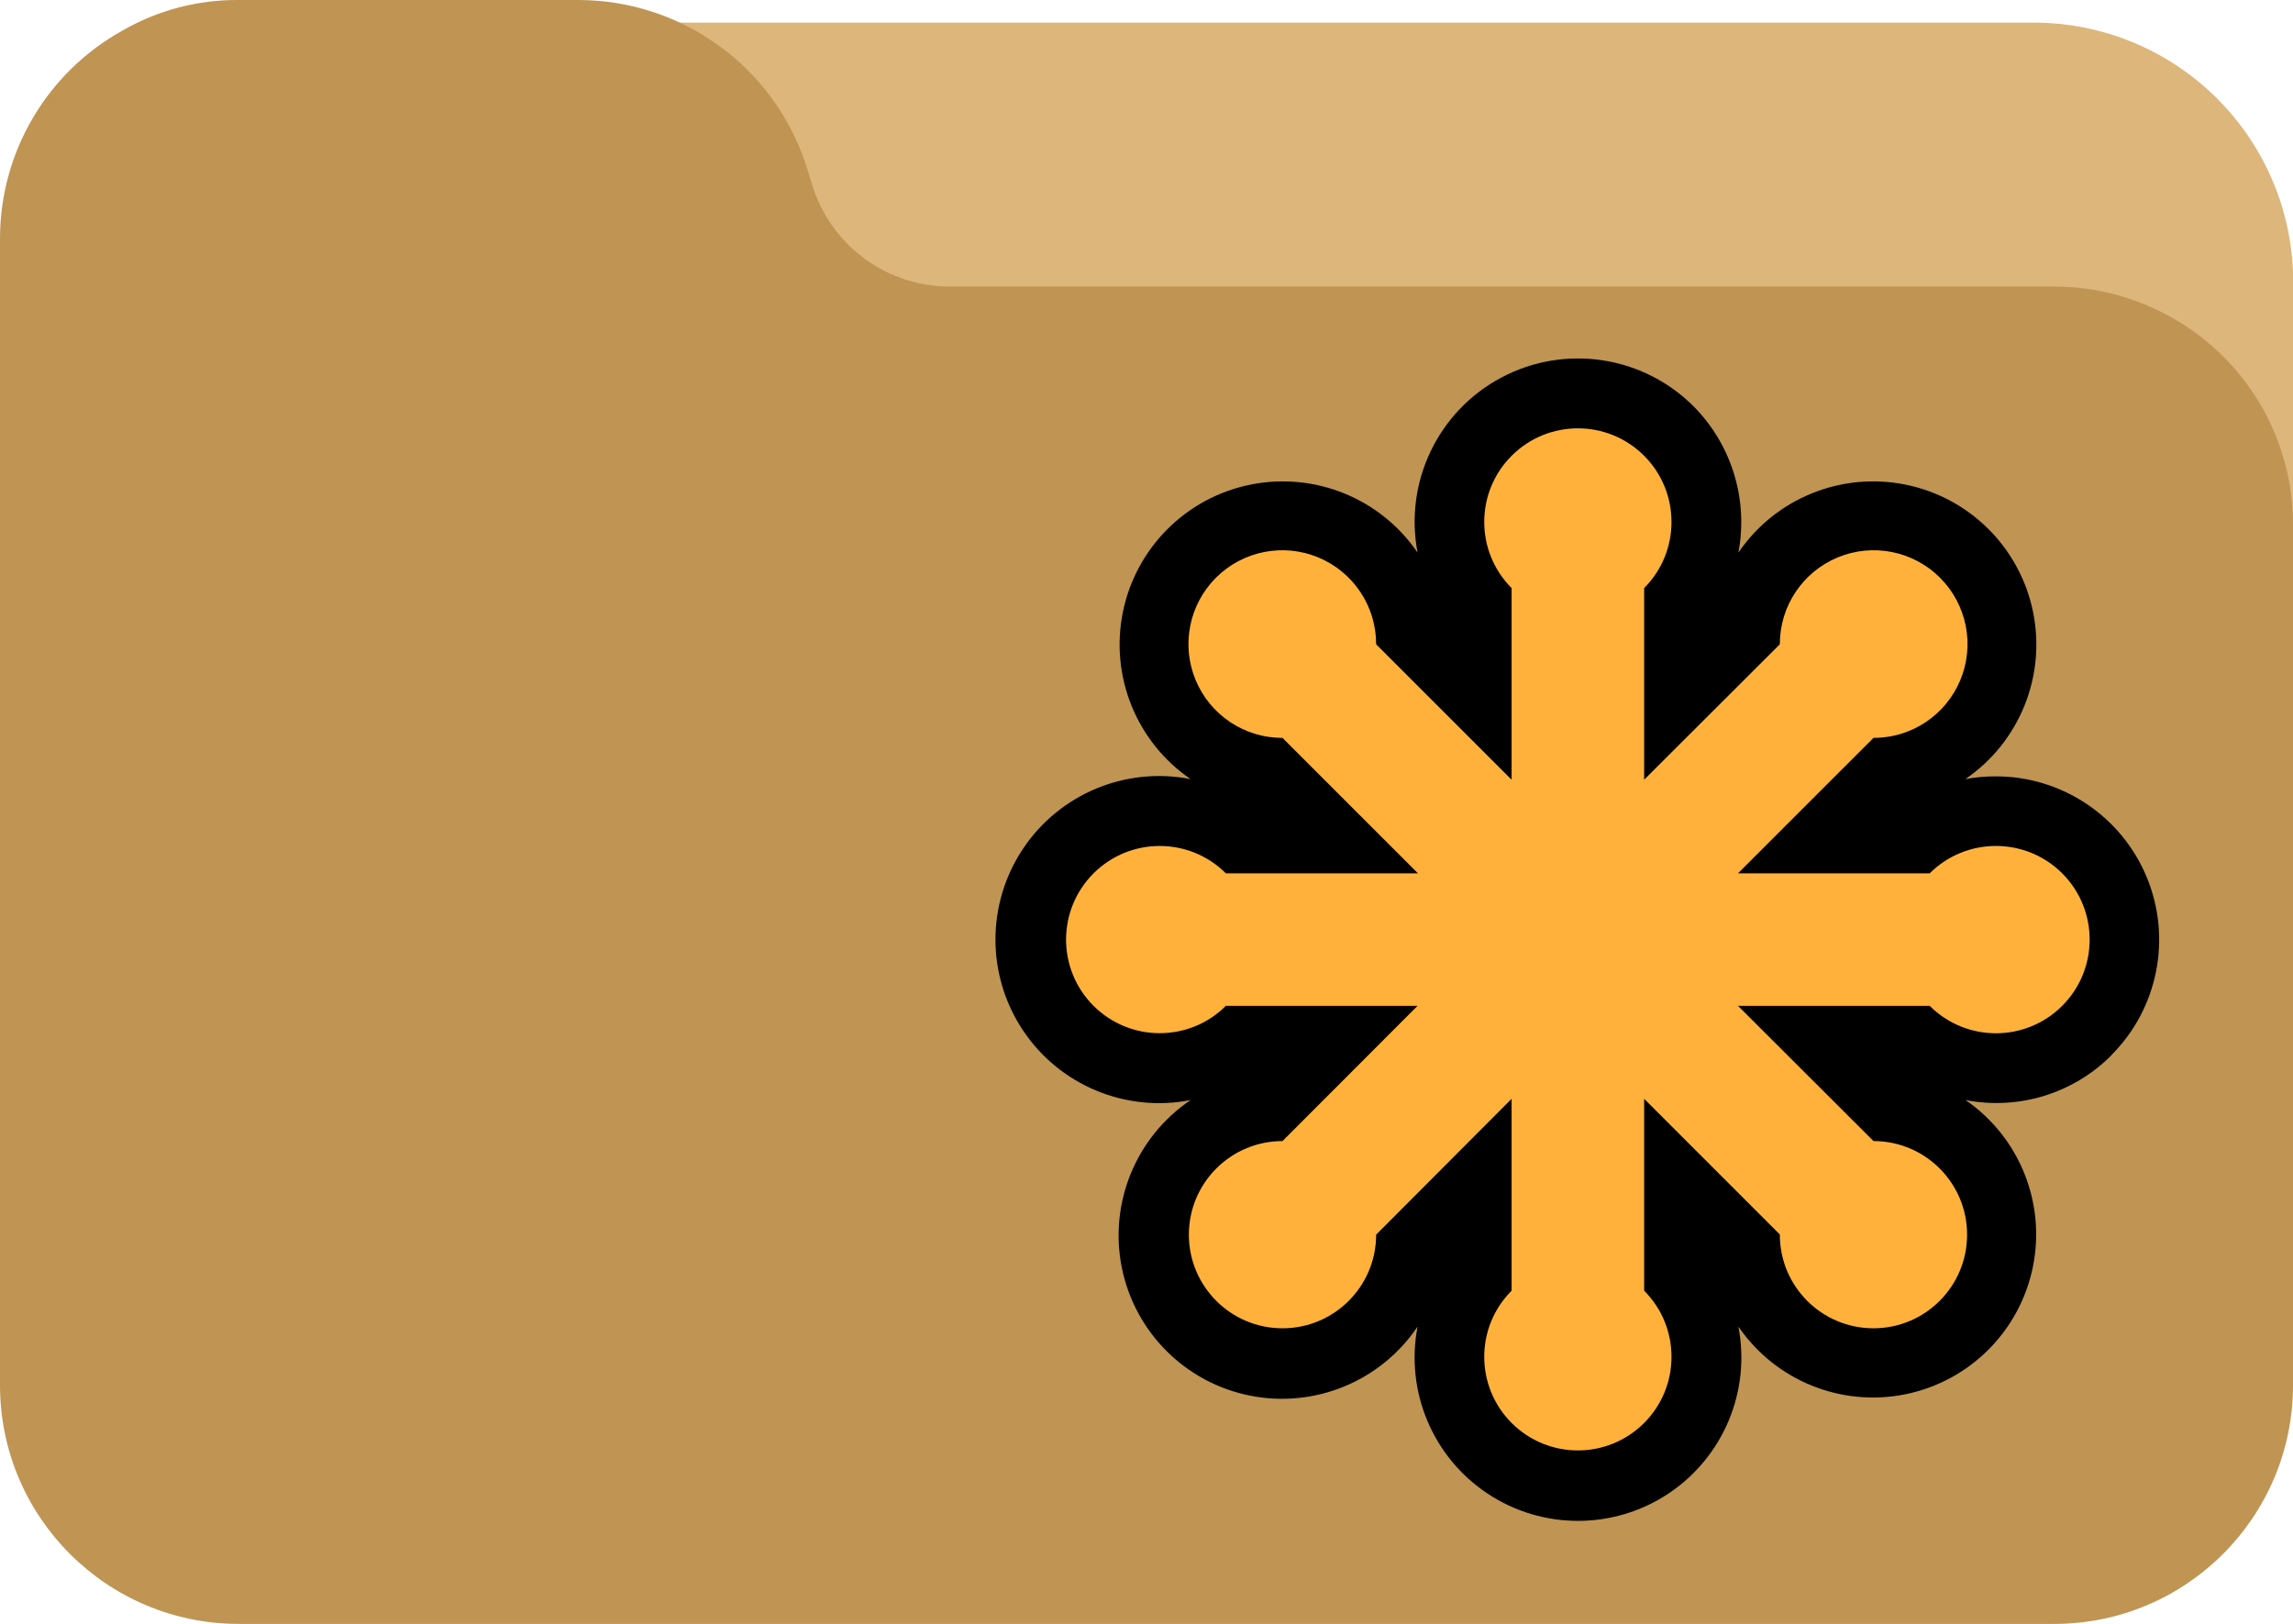
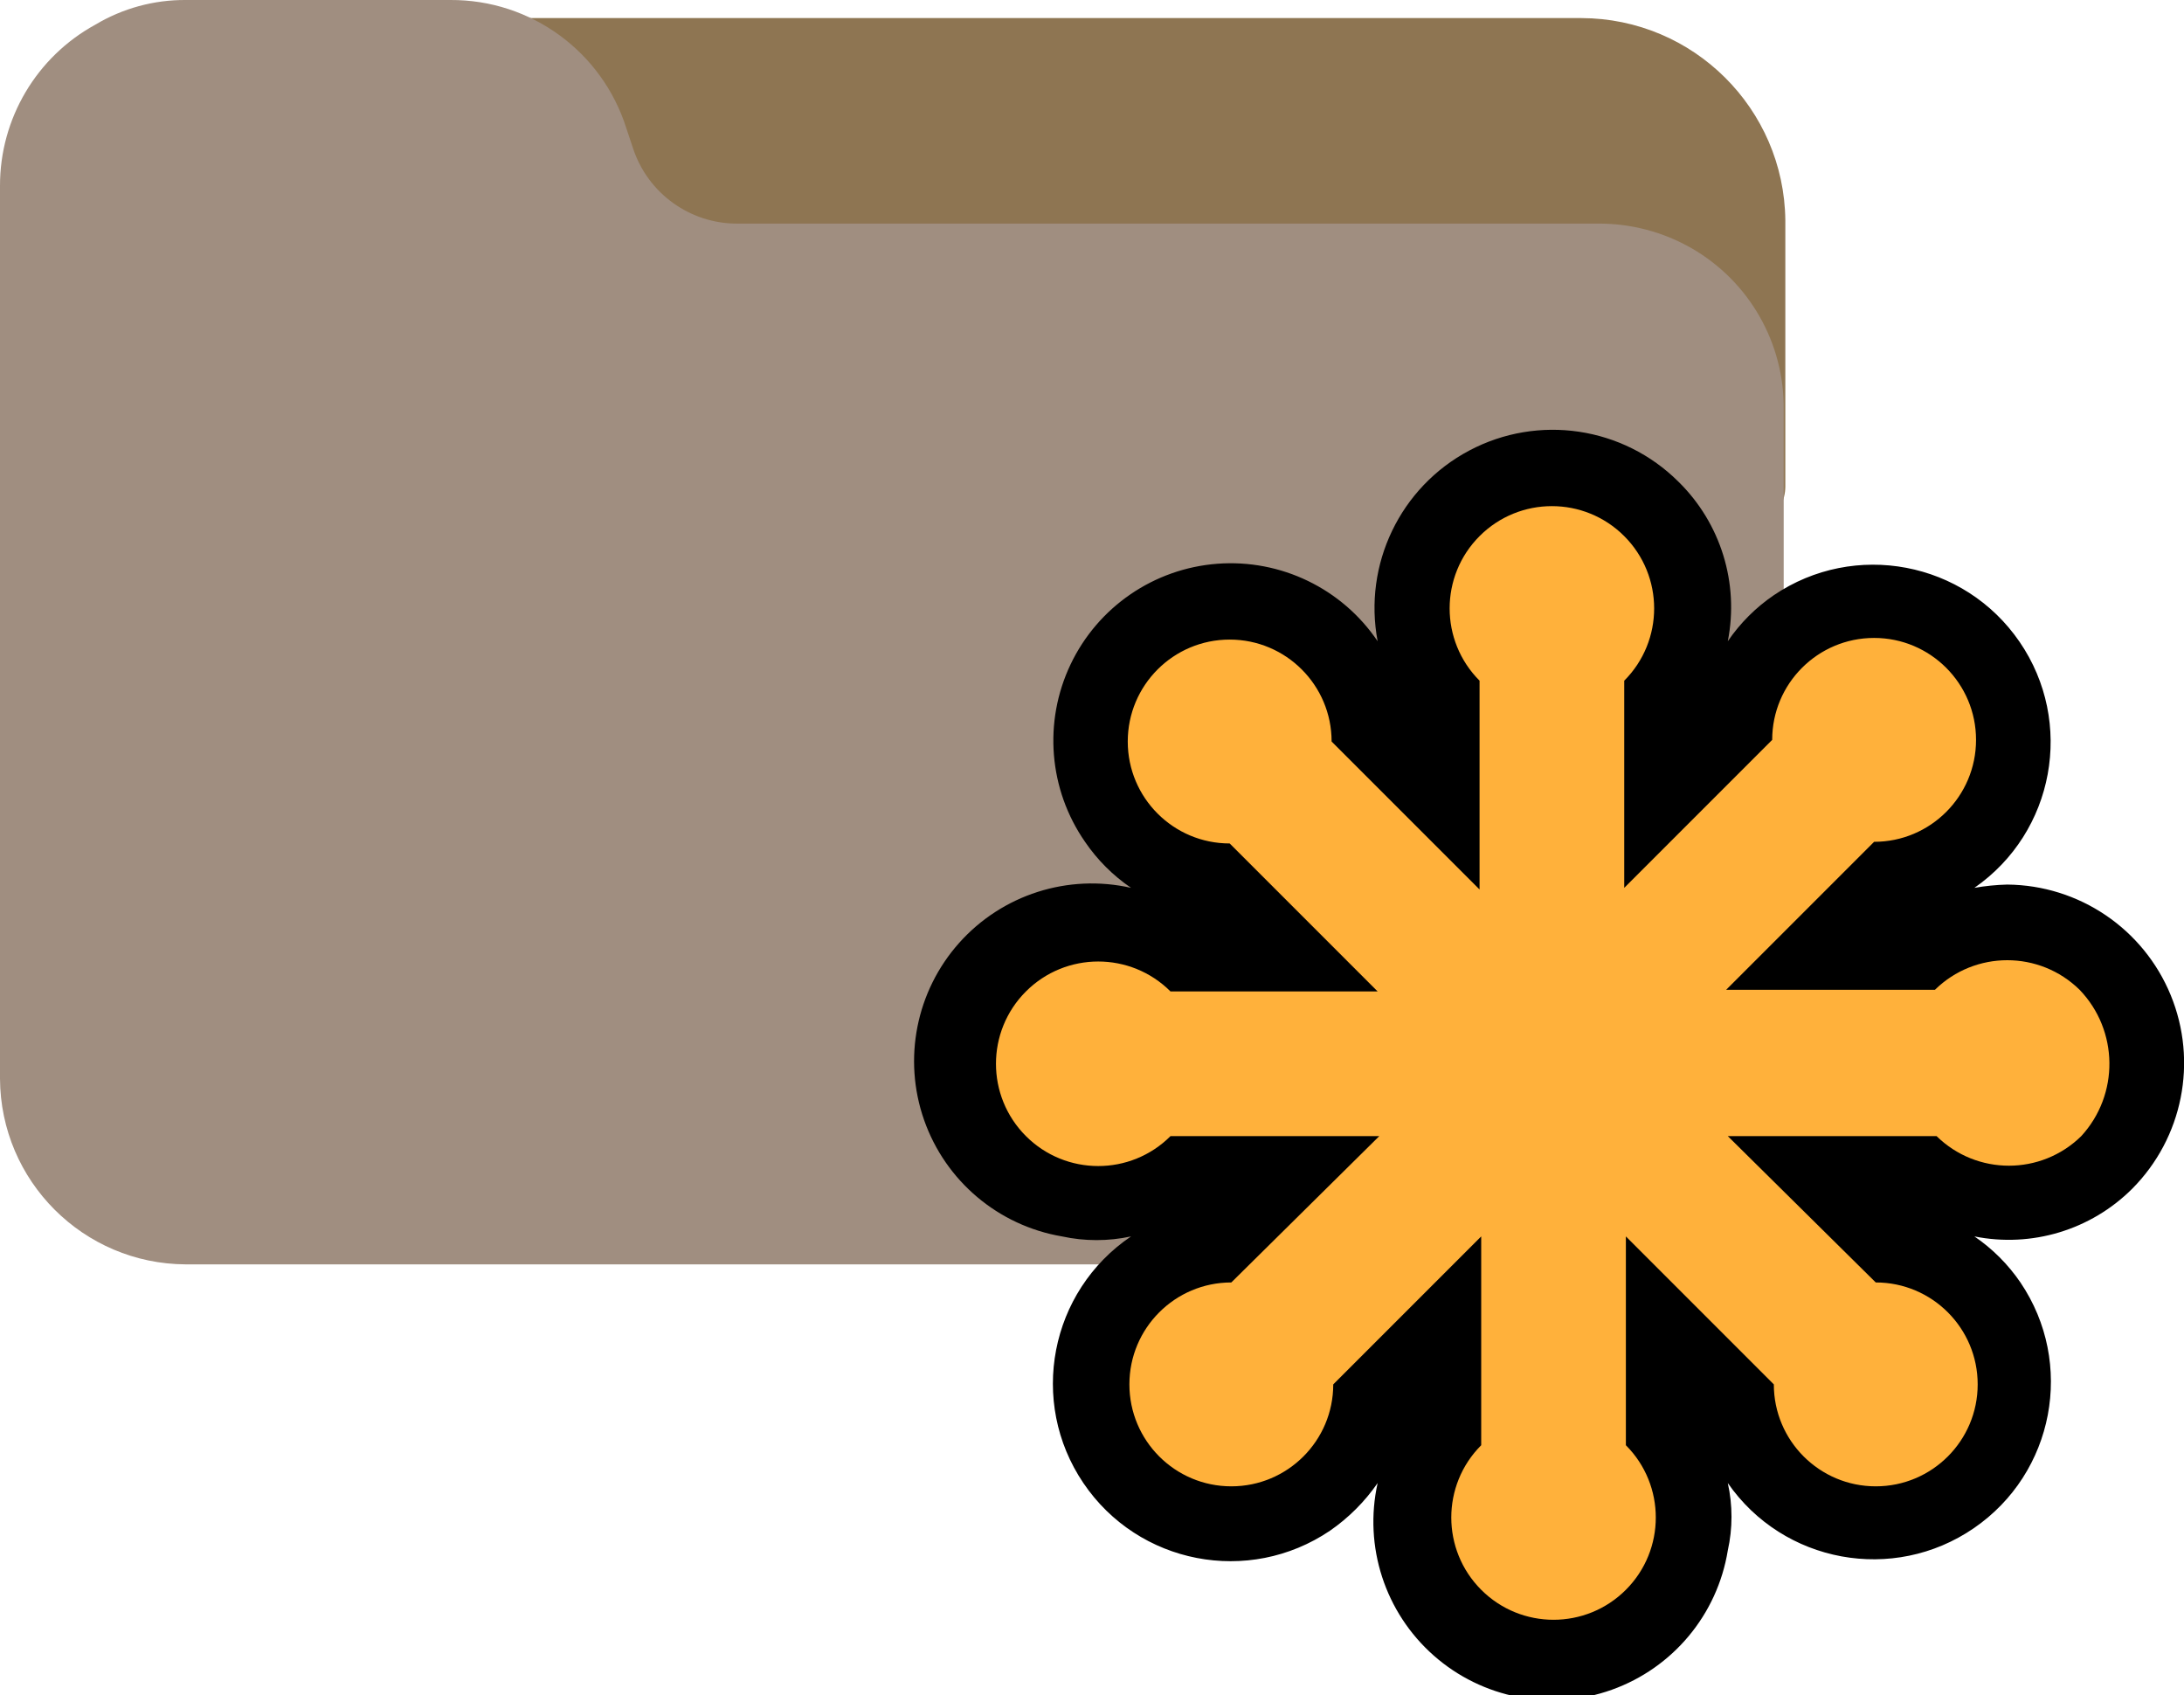
- <svg xmlns="http://www.w3.org/2000/svg" viewBox="0 0 108.49 76.85">
+ <svg xmlns="http://www.w3.org/2000/svg" viewBox="0 0 132.85 103.09">
  <defs>
-     <style>.cls-1{fill:#dcb67a;}.cls-2{fill:#c09553;}.cls-3{fill:#ffb13b;}</style>
+     <style>.cls-1{fill:#8e7552;}.cls-2{fill:#a08e80;}.cls-3{fill:#ffb13b;}</style>
  </defs>
  <g id="Camada_2" data-name="Camada 2">
    <g id="Camada_1-2" data-name="Camada 1">
-       <path class="cls-1" d="M96.21,1.07H12.65A12.27,12.27,0,0,0,.37,13.3,12.82,12.82,0,0,0,.48,15a2.46,2.46,0,0,0,2.76,2.12,2.35,2.35,0,0,0,.92-.32,7,7,0,0,1,3.58-.94h17.5a7.43,7.43,0,0,1,7,5l.41,1.35a12.36,12.36,0,0,0,11.66,8.4h56.82a7.42,7.42,0,0,1,3.67,1,2.45,2.45,0,0,0,3.36-.89,2.42,2.42,0,0,0,.34-1.23V13.36A12.28,12.28,0,0,0,96.21,1.07Z" />
-       <path class="cls-2" d="M102.86,15.09a11.29,11.29,0,0,0-5.67-1.53H44.93A6.8,6.8,0,0,1,38.51,9l-.39-1.24A11.35,11.35,0,0,0,27.4,0H11.3A10.84,10.84,0,0,0,5.77,1.46,11.26,11.26,0,0,0,0,11.3V65.55a11.3,11.3,0,0,0,11.3,11.3H97.19a11.3,11.3,0,0,0,11.3-11.3h0V24.86A11.22,11.22,0,0,0,102.86,15.09Z" />
-       <path d="M99.9,49.93a7.73,7.73,0,0,0-5.47-13.19,7.64,7.64,0,0,0-1.44.13A7.72,7.72,0,1,0,82.25,26.15a7.78,7.78,0,0,0-2.12-6.92,7.73,7.73,0,0,0-13.06,6.92A7.72,7.72,0,1,0,56.33,36.87a7.74,7.74,0,1,0,0,15.19A7.73,7.73,0,1,0,67.07,62.78a7.73,7.73,0,1,0,15.18,0A7.72,7.72,0,1,0,93,52.06a7.68,7.68,0,0,0,6.91-2.13" />
-       <path class="cls-3" d="M97.57,41.33a4.44,4.44,0,0,0-6.27,0H82.23l6.41-6.41a4.44,4.44,0,1,0-4.43-4.43L77.79,36.9V27.83a4.43,4.43,0,1,0-6.27,0V36.9l-6.41-6.41a4.44,4.44,0,1,0-4.43,4.43l6.41,6.41H58a4.43,4.43,0,1,0,0,6.27h9.07L60.68,54a4.43,4.43,0,1,0,4.43,4.43L71.52,52v9.08a4.43,4.43,0,1,0,6.27,0V52l6.42,6.42A4.43,4.43,0,1,0,88.64,54L82.23,47.6H91.3a4.43,4.43,0,1,0,6.27-6.27" />
+       <path class="cls-1" d="M96.2,1.1H12.7A12.21,12.21,0,0,0,.4,13.3,9.7,9.7,0,0,0,.5,15a2.49,2.49,0,0,0,2.8,2.1h0a3.18,3.18,0,0,0,.9-.3,6.44,6.44,0,0,1,3.6-.9H25.3a7.33,7.33,0,0,1,7,5l.4,1.4a12.38,12.38,0,0,0,11.7,8.4h56.8a7.87,7.87,0,0,1,3.7,1,2.47,2.47,0,0,0,3.4-.9h0a2.66,2.66,0,0,0,.3-1.2V13.4A12.44,12.44,0,0,0,96.2,1.1Z" />
+       <path class="cls-2" d="M102.9,15.1a11.29,11.29,0,0,0-5.7-1.5H44.9A6.66,6.66,0,0,1,38.5,9l-.4-1.2A11.16,11.16,0,0,0,27.4,0H11.3A10.58,10.58,0,0,0,5.8,1.5,11.15,11.15,0,0,0,0,11.3V65.6A11.35,11.35,0,0,0,11.3,76.9H97.2a11.35,11.35,0,0,0,11.3-11.3h0V24.9A11.17,11.17,0,0,0,102.9,15.1Z" />
+       <path d="M129.7,72.3a10.85,10.85,0,0,0-7.6-18.5,13.55,13.55,0,0,0-2,.2,10.79,10.79,0,0,0-12.2-17.8,10.65,10.65,0,0,0-2.8,2.8,10.69,10.69,0,0,0-3-9.7A10.84,10.84,0,0,0,83.8,39,10.79,10.79,0,1,0,66,51.2,10.65,10.65,0,0,0,68.8,54a10.81,10.81,0,1,0-4.2,21.2,9.91,9.91,0,0,0,4.2,0A10.8,10.8,0,0,0,80.9,93.1a11.42,11.42,0,0,0,2.9-2.9,10.85,10.85,0,1,0,21.3,4.1,9.45,9.45,0,0,0,0-4.1A10.79,10.79,0,0,0,122.9,78a10.65,10.65,0,0,0-2.8-2.8,10.63,10.63,0,0,0,9.6-2.9" />
+       <path class="cls-3" d="M126.5,60.2a6.28,6.28,0,0,0-8.8,0H105l9-9a6.2,6.2,0,1,0-6.2-6.2h0l-9,9V41.4a6.22,6.22,0,1,0-8.8,0V54.1l-9-9a6.2,6.2,0,1,0-6.2,6.2h0l9,9H71.2a6.22,6.22,0,1,0,0,8.8H83.9l-9,8.9a6.2,6.2,0,1,0,6.2,6.2l9-9V87.9a6.22,6.22,0,1,0,8.8,0V75.2l9,9a6.2,6.2,0,1,0,6.2-6.2h0l-9-8.9h12.7a6.28,6.28,0,0,0,8.8,0,6.5,6.5,0,0,0-.1-8.9h0" />
    </g>
  </g>
</svg>
